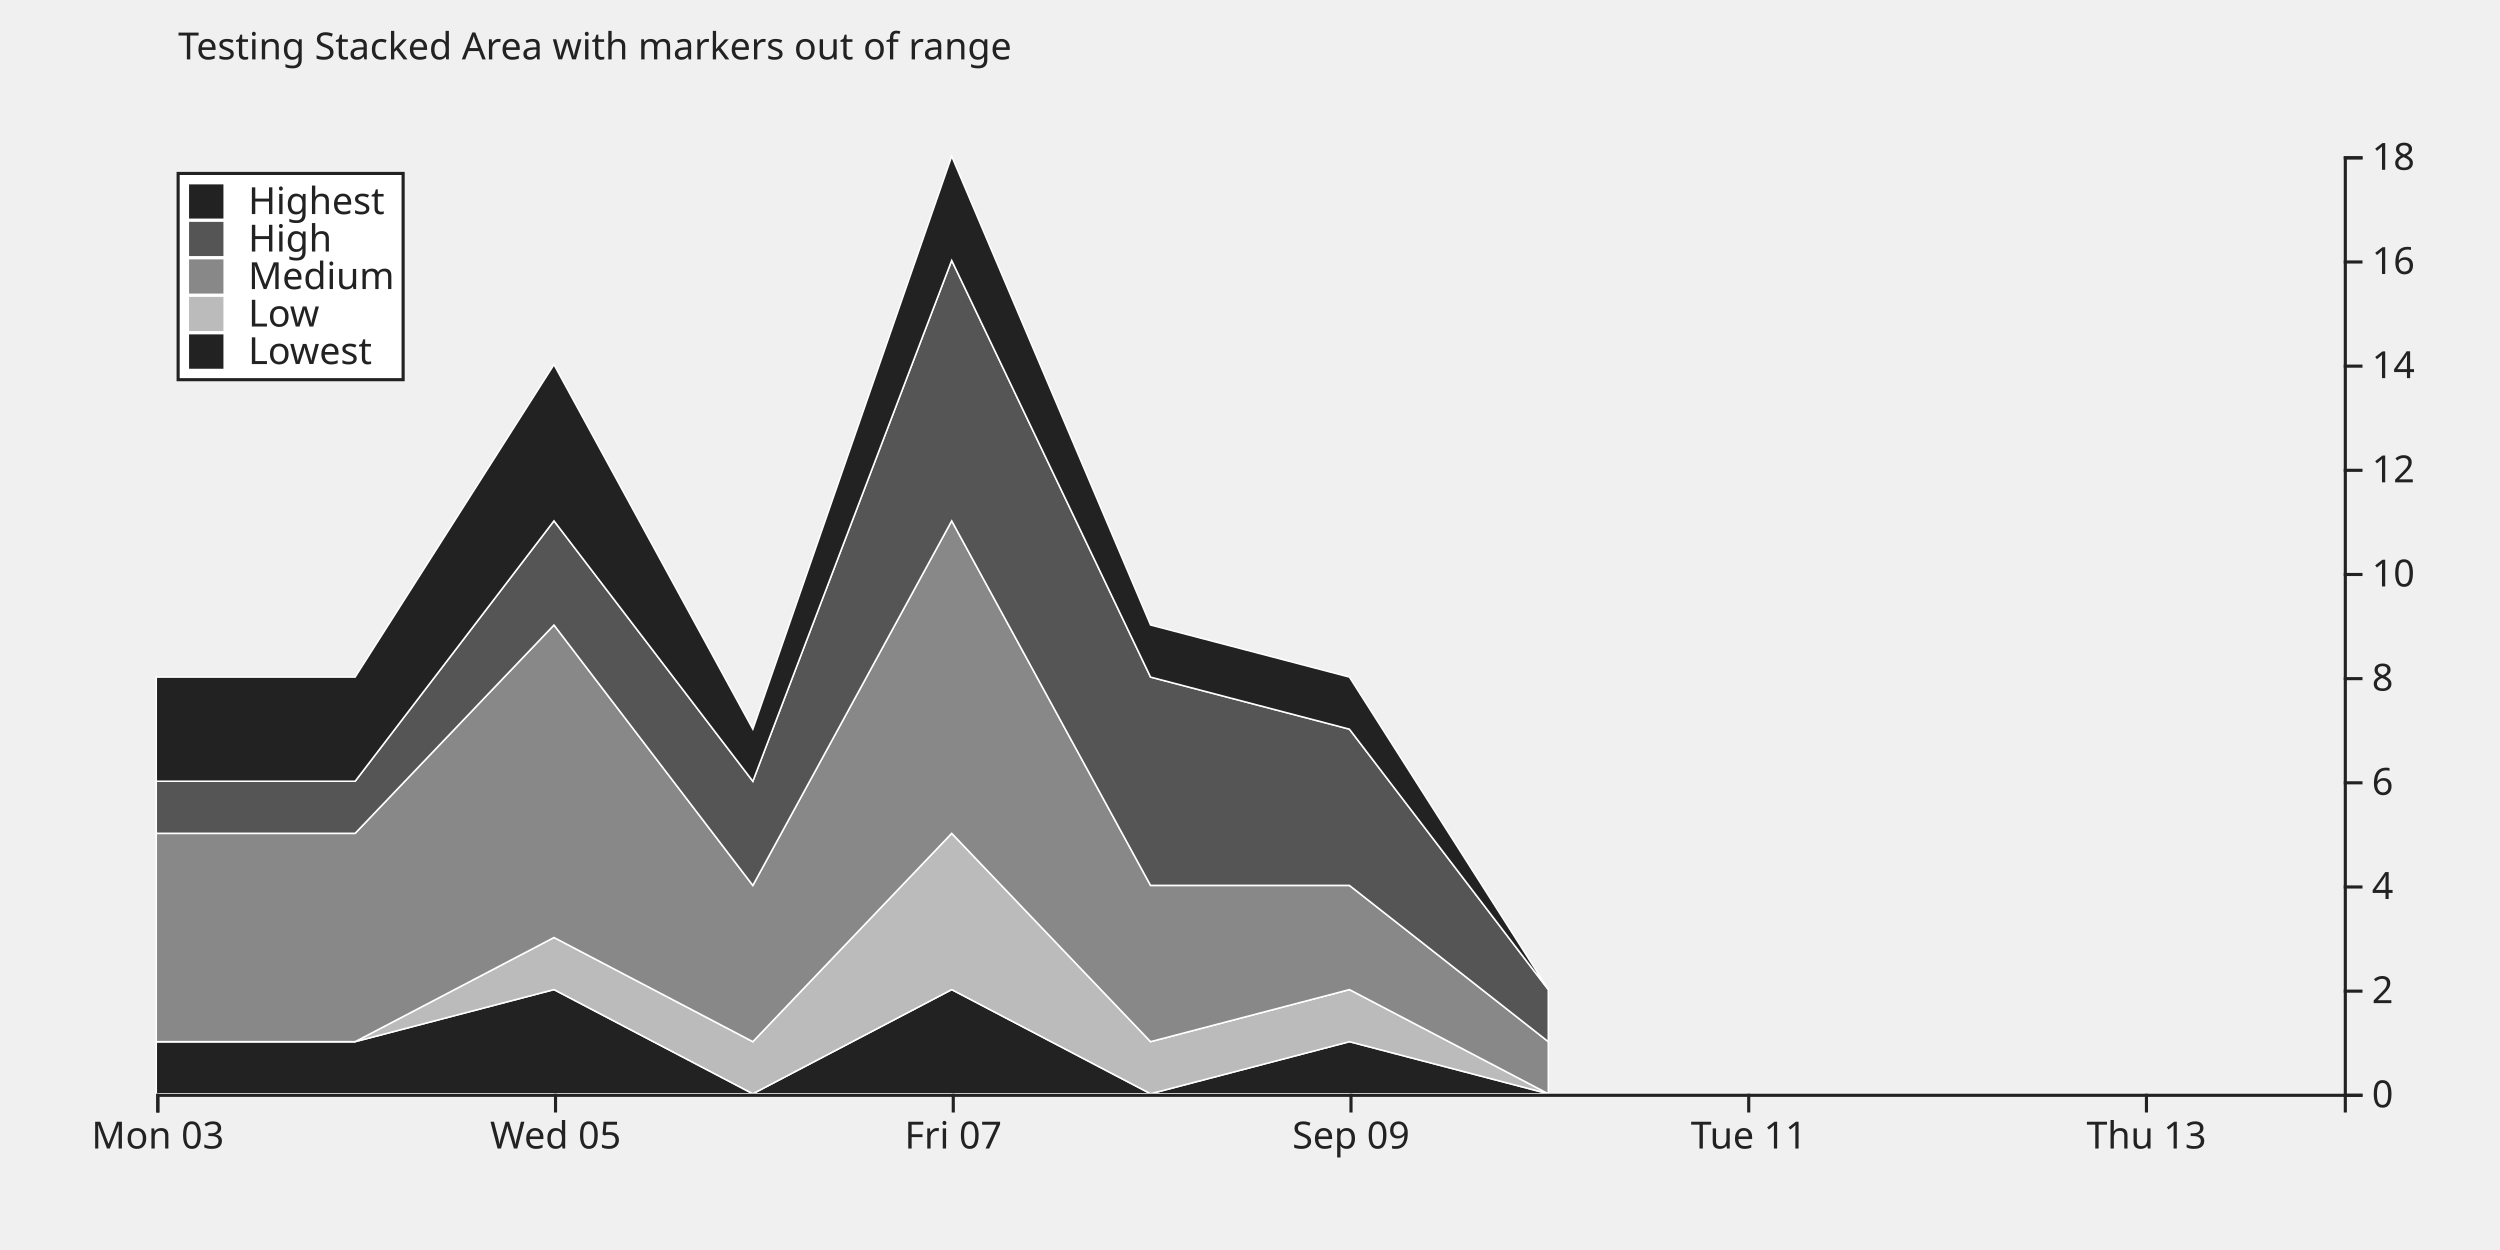
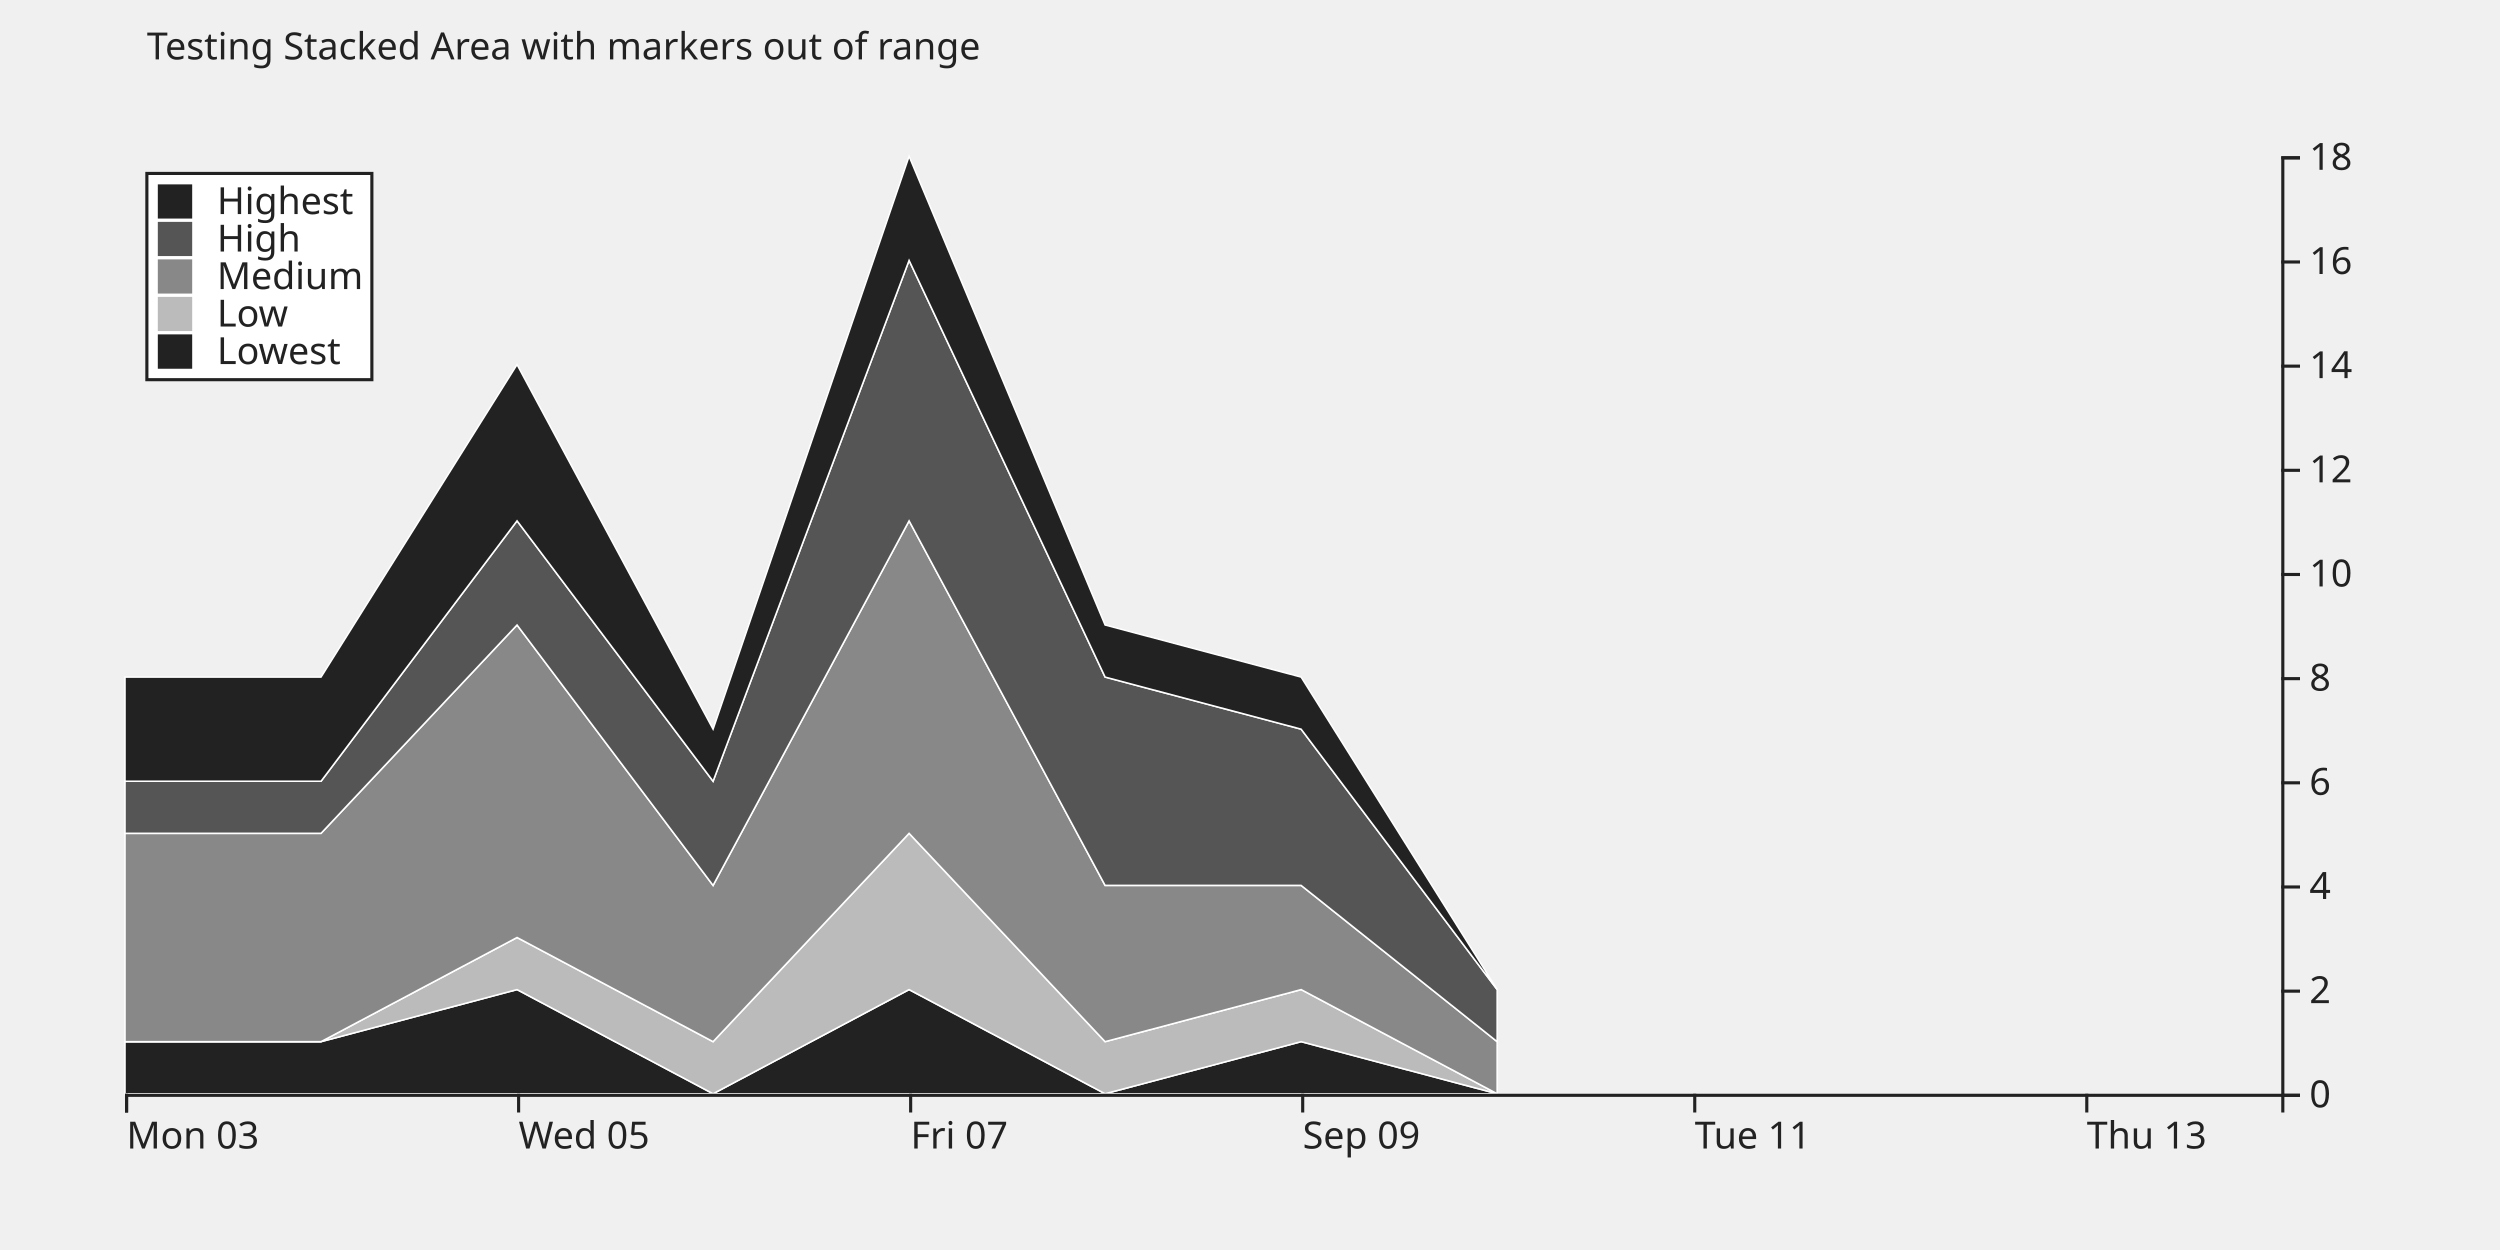
<svg xmlns="http://www.w3.org/2000/svg" width="800" height="400">
-   <g transform="translate(50,50)">
+   <g transform="translate(40,50)">
    <g class="layer">
-       <path class="area" style="fill: #222; stroke: #fff; stroke-width: .5;" d="M0,283.333L63.636,283.333L127.273,266.667L190.909,300L254.545,266.667L318.182,300L381.818,283.333L445.455,300L445.455,300L381.818,300L318.182,300L254.545,300L190.909,300L127.273,300L63.636,300L0,300Z" />
+       <path class="area" style="fill: #222; stroke: #fff; stroke-width: .5;" d="M0,283.333L62.727,283.333L125.455,266.667L188.182,300L250.909,266.667L313.636,300L376.364,283.333L439.091,300L439.091,300L376.364,300L313.636,300L250.909,300L188.182,300L125.455,300L62.727,300L0,300Z" />
    </g>
    <g class="layer">
-       <path class="area" style="fill: #bbb; stroke: #fff; stroke-width: .5;" d="M0,283.333L63.636,283.333L127.273,250L190.909,283.333L254.545,216.667L318.182,283.333L381.818,266.667L445.455,300L445.455,300L381.818,283.333L318.182,300L254.545,266.667L190.909,300L127.273,266.667L63.636,283.333L0,283.333Z" />
+       <path class="area" style="fill: #bbb; stroke: #fff; stroke-width: .5;" d="M0,283.333L62.727,283.333L125.455,250L188.182,283.333L250.909,216.667L313.636,283.333L376.364,266.667L439.091,300L439.091,300L376.364,283.333L313.636,300L250.909,266.667L188.182,300L125.455,266.667L62.727,283.333L0,283.333Z" />
    </g>
    <g class="layer">
-       <path class="area" style="fill: #888; stroke: #fff; stroke-width: .5;" d="M0,216.667L63.636,216.667L127.273,150L190.909,233.333L254.545,116.667L318.182,233.333L381.818,233.333L445.455,283.333L445.455,300L381.818,266.667L318.182,283.333L254.545,216.667L190.909,283.333L127.273,250L63.636,283.333L0,283.333Z" />
+       <path class="area" style="fill: #888; stroke: #fff; stroke-width: .5;" d="M0,216.667L62.727,216.667L125.455,150L188.182,233.333L250.909,116.667L313.636,233.333L376.364,233.333L439.091,283.333L439.091,300L376.364,266.667L313.636,283.333L250.909,216.667L188.182,283.333L125.455,250L62.727,283.333L0,283.333Z" />
    </g>
    <g class="layer">
-       <path class="area" style="fill: #555; stroke: #fff; stroke-width: .5;" d="M0,200L63.636,200L127.273,116.667L190.909,200L254.545,33.333L318.182,166.667L381.818,183.333L445.455,266.667L445.455,283.333L381.818,233.333L318.182,233.333L254.545,116.667L190.909,233.333L127.273,150L63.636,216.667L0,216.667Z" />
+       <path class="area" style="fill: #555; stroke: #fff; stroke-width: .5;" d="M0,200L62.727,200L125.455,116.667L188.182,200L250.909,33.333L313.636,166.667L376.364,183.333L439.091,266.667L439.091,283.333L376.364,233.333L313.636,233.333L250.909,116.667L188.182,233.333L125.455,150L62.727,216.667L0,216.667Z" />
    </g>
    <g class="layer">
-       <path class="area" style="fill: #222; stroke: #fff; stroke-width: .5;" d="M0,166.667L63.636,166.667L127.273,66.667L190.909,183.333L254.545,0L318.182,150L381.818,166.667L445.455,266.667L445.455,266.667L381.818,183.333L318.182,166.667L254.545,33.333L190.909,200L127.273,116.667L63.636,200L0,200Z" />
+       <path class="area" style="fill: #222; stroke: #fff; stroke-width: .5;" d="M0,166.667L62.727,166.667L125.455,66.667L188.182,183.333L250.909,0L313.636,150L376.364,166.667L439.091,266.667L439.091,266.667L376.364,183.333L313.636,166.667L250.909,33.333L188.182,200L125.455,116.667L62.727,200L0,200Z" />
    </g>
    <g transform="translate(0,300)" fill="none" font-size="10" font-family="sans-serif" text-anchor="middle">
-       <path class="domain" stroke="currentColor" d="M0.5,6V0.5H700.5V6" style="stroke: #222;" />
+       <path class="domain" stroke="currentColor" d="M0.5,6V0.5H690.5V6" style="stroke: #222;" />
      <g class="tick" opacity="1" transform="translate(0.5,0)">
        <line stroke="currentColor" y2="6" style="stroke: #222;" />
-         <text fill="currentColor" y="9" dy="0.71em" style="fill: #222;" font-size="12px" font-family="sans-serif">Mon 03</text>
+         <text fill="currentColor" y="9" dy="0.71em" style="fill: #222;" text-anchor="start" font-size="12px" font-family="sans-serif">Mon 03</text>
      </g>
-       <g class="tick" opacity="1" transform="translate(127.7727,0)">
+       <g class="tick" opacity="1" transform="translate(125.9545,0)">
        <line stroke="currentColor" y2="6" style="stroke: #222;" />
-         <text fill="currentColor" y="9" dy="0.71em" style="fill: #222;" font-size="12px" font-family="sans-serif">Wed 05</text>
+         <text fill="currentColor" y="9" dy="0.71em" style="fill: #222;" text-anchor="start" font-size="12px" font-family="sans-serif">Wed 05</text>
      </g>
-       <g class="tick" opacity="1" transform="translate(255.0455,0)">
+       <g class="tick" opacity="1" transform="translate(251.4091,0)">
        <line stroke="currentColor" y2="6" style="stroke: #222;" />
-         <text fill="currentColor" y="9" dy="0.71em" style="fill: #222;" font-size="12px" font-family="sans-serif">Fri 07</text>
+         <text fill="currentColor" y="9" dy="0.71em" style="fill: #222;" text-anchor="start" font-size="12px" font-family="sans-serif">Fri 07</text>
      </g>
-       <g class="tick" opacity="1" transform="translate(382.3182,0)">
+       <g class="tick" opacity="1" transform="translate(376.8636,0)">
        <line stroke="currentColor" y2="6" style="stroke: #222;" />
-         <text fill="currentColor" y="9" dy="0.71em" style="fill: #222;" font-size="12px" font-family="sans-serif">Sep 09</text>
+         <text fill="currentColor" y="9" dy="0.71em" style="fill: #222;" text-anchor="start" font-size="12px" font-family="sans-serif">Sep 09</text>
      </g>
-       <g class="tick" opacity="1" transform="translate(509.5909,0)">
+       <g class="tick" opacity="1" transform="translate(502.3182,0)">
        <line stroke="currentColor" y2="6" style="stroke: #222;" />
-         <text fill="currentColor" y="9" dy="0.71em" style="fill: #222;" font-size="12px" font-family="sans-serif">Tue 11</text>
+         <text fill="currentColor" y="9" dy="0.71em" style="fill: #222;" text-anchor="start" font-size="12px" font-family="sans-serif">Tue 11</text>
      </g>
-       <g class="tick" opacity="1" transform="translate(636.8636,0)">
+       <g class="tick" opacity="1" transform="translate(627.7727,0)">
        <line stroke="currentColor" y2="6" style="stroke: #222;" />
-         <text fill="currentColor" y="9" dy="0.71em" style="fill: #222;" font-size="12px" font-family="sans-serif">Thu 13</text>
+         <text fill="currentColor" y="9" dy="0.71em" style="fill: #222;" text-anchor="start" font-size="12px" font-family="sans-serif">Thu 13</text>
      </g>
    </g>
-     <g transform="translate(700 ,0)" fill="none" font-size="10" font-family="sans-serif" text-anchor="start">
+     <g transform="translate(690 ,0)" fill="none" font-size="10" font-family="sans-serif" text-anchor="start">
      <path class="domain" stroke="currentColor" d="M6,300.5H0.5V0.5H6" style="stroke: #222;" />
      <g class="tick" opacity="1" transform="translate(0,300.5)">
        <line stroke="currentColor" x2="6" style="stroke: #222;" />
-         <text fill="currentColor" x="9" dy="0.32em" style="fill: #222;" font-size="12px" font-family="sans-serif">0</text>
+         <text fill="currentColor" x="9" dy="0.32em" style="fill: #222; text-anchor: start;" font-size="12px" font-family="sans-serif">0</text>
      </g>
      <g class="tick" opacity="1" transform="translate(0,267.1667)">
        <line stroke="currentColor" x2="6" style="stroke: #222;" />
-         <text fill="currentColor" x="9" dy="0.32em" style="fill: #222;" font-size="12px" font-family="sans-serif">2</text>
+         <text fill="currentColor" x="9" dy="0.32em" style="fill: #222; text-anchor: start;" font-size="12px" font-family="sans-serif">2</text>
      </g>
      <g class="tick" opacity="1" transform="translate(0,233.8333)">
        <line stroke="currentColor" x2="6" style="stroke: #222;" />
-         <text fill="currentColor" x="9" dy="0.32em" style="fill: #222;" font-size="12px" font-family="sans-serif">4</text>
+         <text fill="currentColor" x="9" dy="0.32em" style="fill: #222; text-anchor: start;" font-size="12px" font-family="sans-serif">4</text>
      </g>
      <g class="tick" opacity="1" transform="translate(0,200.5)">
        <line stroke="currentColor" x2="6" style="stroke: #222;" />
-         <text fill="currentColor" x="9" dy="0.32em" style="fill: #222;" font-size="12px" font-family="sans-serif">6</text>
+         <text fill="currentColor" x="9" dy="0.32em" style="fill: #222; text-anchor: start;" font-size="12px" font-family="sans-serif">6</text>
      </g>
      <g class="tick" opacity="1" transform="translate(0,167.1667)">
        <line stroke="currentColor" x2="6" style="stroke: #222;" />
-         <text fill="currentColor" x="9" dy="0.32em" style="fill: #222;" font-size="12px" font-family="sans-serif">8</text>
+         <text fill="currentColor" x="9" dy="0.32em" style="fill: #222; text-anchor: start;" font-size="12px" font-family="sans-serif">8</text>
      </g>
      <g class="tick" opacity="1" transform="translate(0,133.8333)">
        <line stroke="currentColor" x2="6" style="stroke: #222;" />
-         <text fill="currentColor" x="9" dy="0.32em" style="fill: #222;" font-size="12px" font-family="sans-serif">10</text>
+         <text fill="currentColor" x="9" dy="0.32em" style="fill: #222; text-anchor: start;" font-size="12px" font-family="sans-serif">10</text>
      </g>
      <g class="tick" opacity="1" transform="translate(0,100.5)">
        <line stroke="currentColor" x2="6" style="stroke: #222;" />
-         <text fill="currentColor" x="9" dy="0.32em" style="fill: #222;" font-size="12px" font-family="sans-serif">12</text>
+         <text fill="currentColor" x="9" dy="0.32em" style="fill: #222; text-anchor: start;" font-size="12px" font-family="sans-serif">12</text>
      </g>
      <g class="tick" opacity="1" transform="translate(0,67.16667)">
        <line stroke="currentColor" x2="6" style="stroke: #222;" />
-         <text fill="currentColor" x="9" dy="0.32em" style="fill: #222;" font-size="12px" font-family="sans-serif">14</text>
+         <text fill="currentColor" x="9" dy="0.32em" style="fill: #222; text-anchor: start;" font-size="12px" font-family="sans-serif">14</text>
      </g>
      <g class="tick" opacity="1" transform="translate(0,33.83333)">
        <line stroke="currentColor" x2="6" style="stroke: #222;" />
-         <text fill="currentColor" x="9" dy="0.32em" style="fill: #222;" font-size="12px" font-family="sans-serif">16</text>
+         <text fill="currentColor" x="9" dy="0.32em" style="fill: #222; text-anchor: start;" font-size="12px" font-family="sans-serif">16</text>
      </g>
      <g class="tick" opacity="1" transform="translate(0,0.5)">
        <line stroke="currentColor" x2="6" style="stroke: #222;" />
-         <text fill="currentColor" x="9" dy="0.32em" style="fill: #222;" font-size="12px" font-family="sans-serif">18</text>
+         <text fill="currentColor" x="9" dy="0.32em" style="fill: #222; text-anchor: start;" font-size="12px" font-family="sans-serif">18</text>
      </g>
    </g>
    <text x="7" y="-35" dy="4px" font-size="12px" font-family="sans-serif" style="text-anchor: start; fill: #222;">Testing Stacked Area with markers out of range</text>
    <rect x="7" y="5.5" width="72" height="66" style="fill: #fff; stroke: #222;" />
    <rect x="10" y="8.5" width="12" height="12" style="fill: #222; stroke: #fff;" />
    <text x="29.44" y="14.5" dy="4px" font-size="12px" font-family="sans-serif" style="text-anchor: start; fill: #222;">Highest</text>
    <rect x="10" y="20.5" width="12" height="12" style="fill: #555; stroke: #fff;" />
    <text x="29.44" y="26.5" dy="4px" font-size="12px" font-family="sans-serif" style="text-anchor: start; fill: #222;">High</text>
    <rect x="10" y="32.5" width="12" height="12" style="fill: #888; stroke: #fff;" />
    <text x="29.44" y="38.5" dy="4px" font-size="12px" font-family="sans-serif" style="text-anchor: start; fill: #222;">Medium</text>
    <rect x="10" y="44.5" width="12" height="12" style="fill: #bbb; stroke: #fff;" />
    <text x="29.44" y="50.5" dy="4px" font-size="12px" font-family="sans-serif" style="text-anchor: start; fill: #222;">Low</text>
    <rect x="10" y="56.5" width="12" height="12" style="fill: #222; stroke: #fff;" />
    <text x="29.44" y="62.5" dy="4px" font-size="12px" font-family="sans-serif" style="text-anchor: start; fill: #222;">Lowest</text>
    <rect fill="#fff" stroke="#222" class="focus-item" width="12" height="12" style="display: none;" />
    <text dy="4px" font-size="12px" font-family="sans-serif" style="text-anchor: start; fill: #222; display: none;" />
    <text dy="4px" font-size="12px" font-family="sans-serif" style="text-anchor: start; fill: #222; display: none;" />
    <text dy="4px" font-size="12px" font-family="sans-serif" style="text-anchor: start; fill: #222; display: none;" />
    <text dy="4px" font-size="12px" font-family="sans-serif" style="text-anchor: start; fill: #222; display: none;" />
    <text dy="4px" font-size="12px" font-family="sans-serif" style="text-anchor: start; fill: #222; display: none;" />
    <text dy="4px" font-size="12px" font-family="sans-serif" style="text-anchor: start; fill: #222; display: none;" />
    <text dy="4px" font-size="12px" font-family="sans-serif" style="text-anchor: start; fill: #222; display: none;" />
    <text dy="4px" font-size="12px" font-family="sans-serif" style="text-anchor: start; fill: #222; display: none;" />
    <text dy="4px" font-size="12px" font-family="sans-serif" style="text-anchor: start; fill: #222; display: none;" />
    <text dy="4px" font-size="12px" font-family="sans-serif" style="text-anchor: start; fill: #222; display: none;" />
    <text dy="4px" font-size="12px" font-family="sans-serif" style="text-anchor: start; fill: #222; display: none;" />
    <text dy="4px" font-size="12px" font-family="sans-serif" style="text-anchor: start; fill: #222; display: none;" />
    <text dy="4px" font-size="12px" font-family="sans-serif" style="text-anchor: start; fill: #222; display: none;" />
    <text dy="4px" font-size="12px" font-family="sans-serif" style="text-anchor: start; fill: #222; display: none;" />
    <text dy="4px" font-size="12px" font-family="sans-serif" style="text-anchor: start; fill: #222; display: none;" />
    <text dy="4px" font-size="12px" font-family="sans-serif" style="text-anchor: start; fill: #222; display: none;" />
    <text dy="4px" font-size="12px" font-family="sans-serif" style="text-anchor: start; fill: #222; display: none;" />
    <text dy="4px" font-size="12px" font-family="sans-serif" style="text-anchor: start; fill: #222; display: none;" />
    <text dy="4px" font-size="12px" font-family="sans-serif" style="text-anchor: start; fill: #222; display: none;" />
    <text dy="4px" font-size="12px" font-family="sans-serif" style="text-anchor: start; fill: #222; display: none;" />
    <text dy="4px" font-size="12px" font-family="sans-serif" style="text-anchor: start; fill: #222; display: none;" />
    <text dy="4px" font-size="12px" font-family="sans-serif" style="text-anchor: start; fill: #222; display: none;" />
    <text dy="4px" font-size="12px" font-family="sans-serif" style="text-anchor: start; fill: #222; display: none;" />
    <text dy="4px" font-size="12px" font-family="sans-serif" style="text-anchor: start; fill: #222; display: none;" />
    <text dy="4px" font-size="12px" font-family="sans-serif" style="text-anchor: start; fill: #222; display: none;" />
    <text dy="4px" font-size="12px" font-family="sans-serif" style="text-anchor: start; fill: #222; display: none;" />
    <text dy="4px" font-size="12px" font-family="sans-serif" style="text-anchor: start; fill: #222; display: none;" />
    <text dy="4px" font-size="12px" font-family="sans-serif" style="text-anchor: start; fill: #222; display: none;" />
    <text dy="4px" font-size="12px" font-family="sans-serif" style="text-anchor: start; fill: #222; display: none;" />
    <text dy="4px" font-size="12px" font-family="sans-serif" style="text-anchor: start; fill: #222; display: none;" />
    <text dy="4px" font-size="12px" font-family="sans-serif" style="text-anchor: start; fill: #222; display: none;" />
    <text dy="4px" font-size="12px" font-family="sans-serif" style="text-anchor: start; fill: #222; display: none;" />
    <text dy="4px" font-size="12px" font-family="sans-serif" style="text-anchor: start; fill: #222; display: none;" />
    <text dy="4px" font-size="12px" font-family="sans-serif" style="text-anchor: start; fill: #222; display: none;" />
    <text dy="4px" font-size="12px" font-family="sans-serif" style="text-anchor: start; fill: #222; display: none;" />
    <text dy="4px" font-size="12px" font-family="sans-serif" style="text-anchor: start; fill: #222; display: none;" />
    <text dy="4px" font-size="12px" font-family="sans-serif" style="text-anchor: start; fill: #222; display: none;" />
    <text dy="4px" font-size="12px" font-family="sans-serif" style="text-anchor: start; fill: #222; display: none;" />
    <text dy="4px" font-size="12px" font-family="sans-serif" style="text-anchor: start; fill: #222; display: none;" />
    <text dy="4px" font-size="12px" font-family="sans-serif" style="text-anchor: start; fill: #222; display: none;" />
    <line style="display: none; stroke-width: 3; stroke: #fff;" />
    <line style="display: none; stroke-width: 1; stroke: #222;" />
-     <rect width="750" height="300" fill="transparent" />
+     <rect width="760" height="300" fill="transparent" />
  </g>
</svg>
